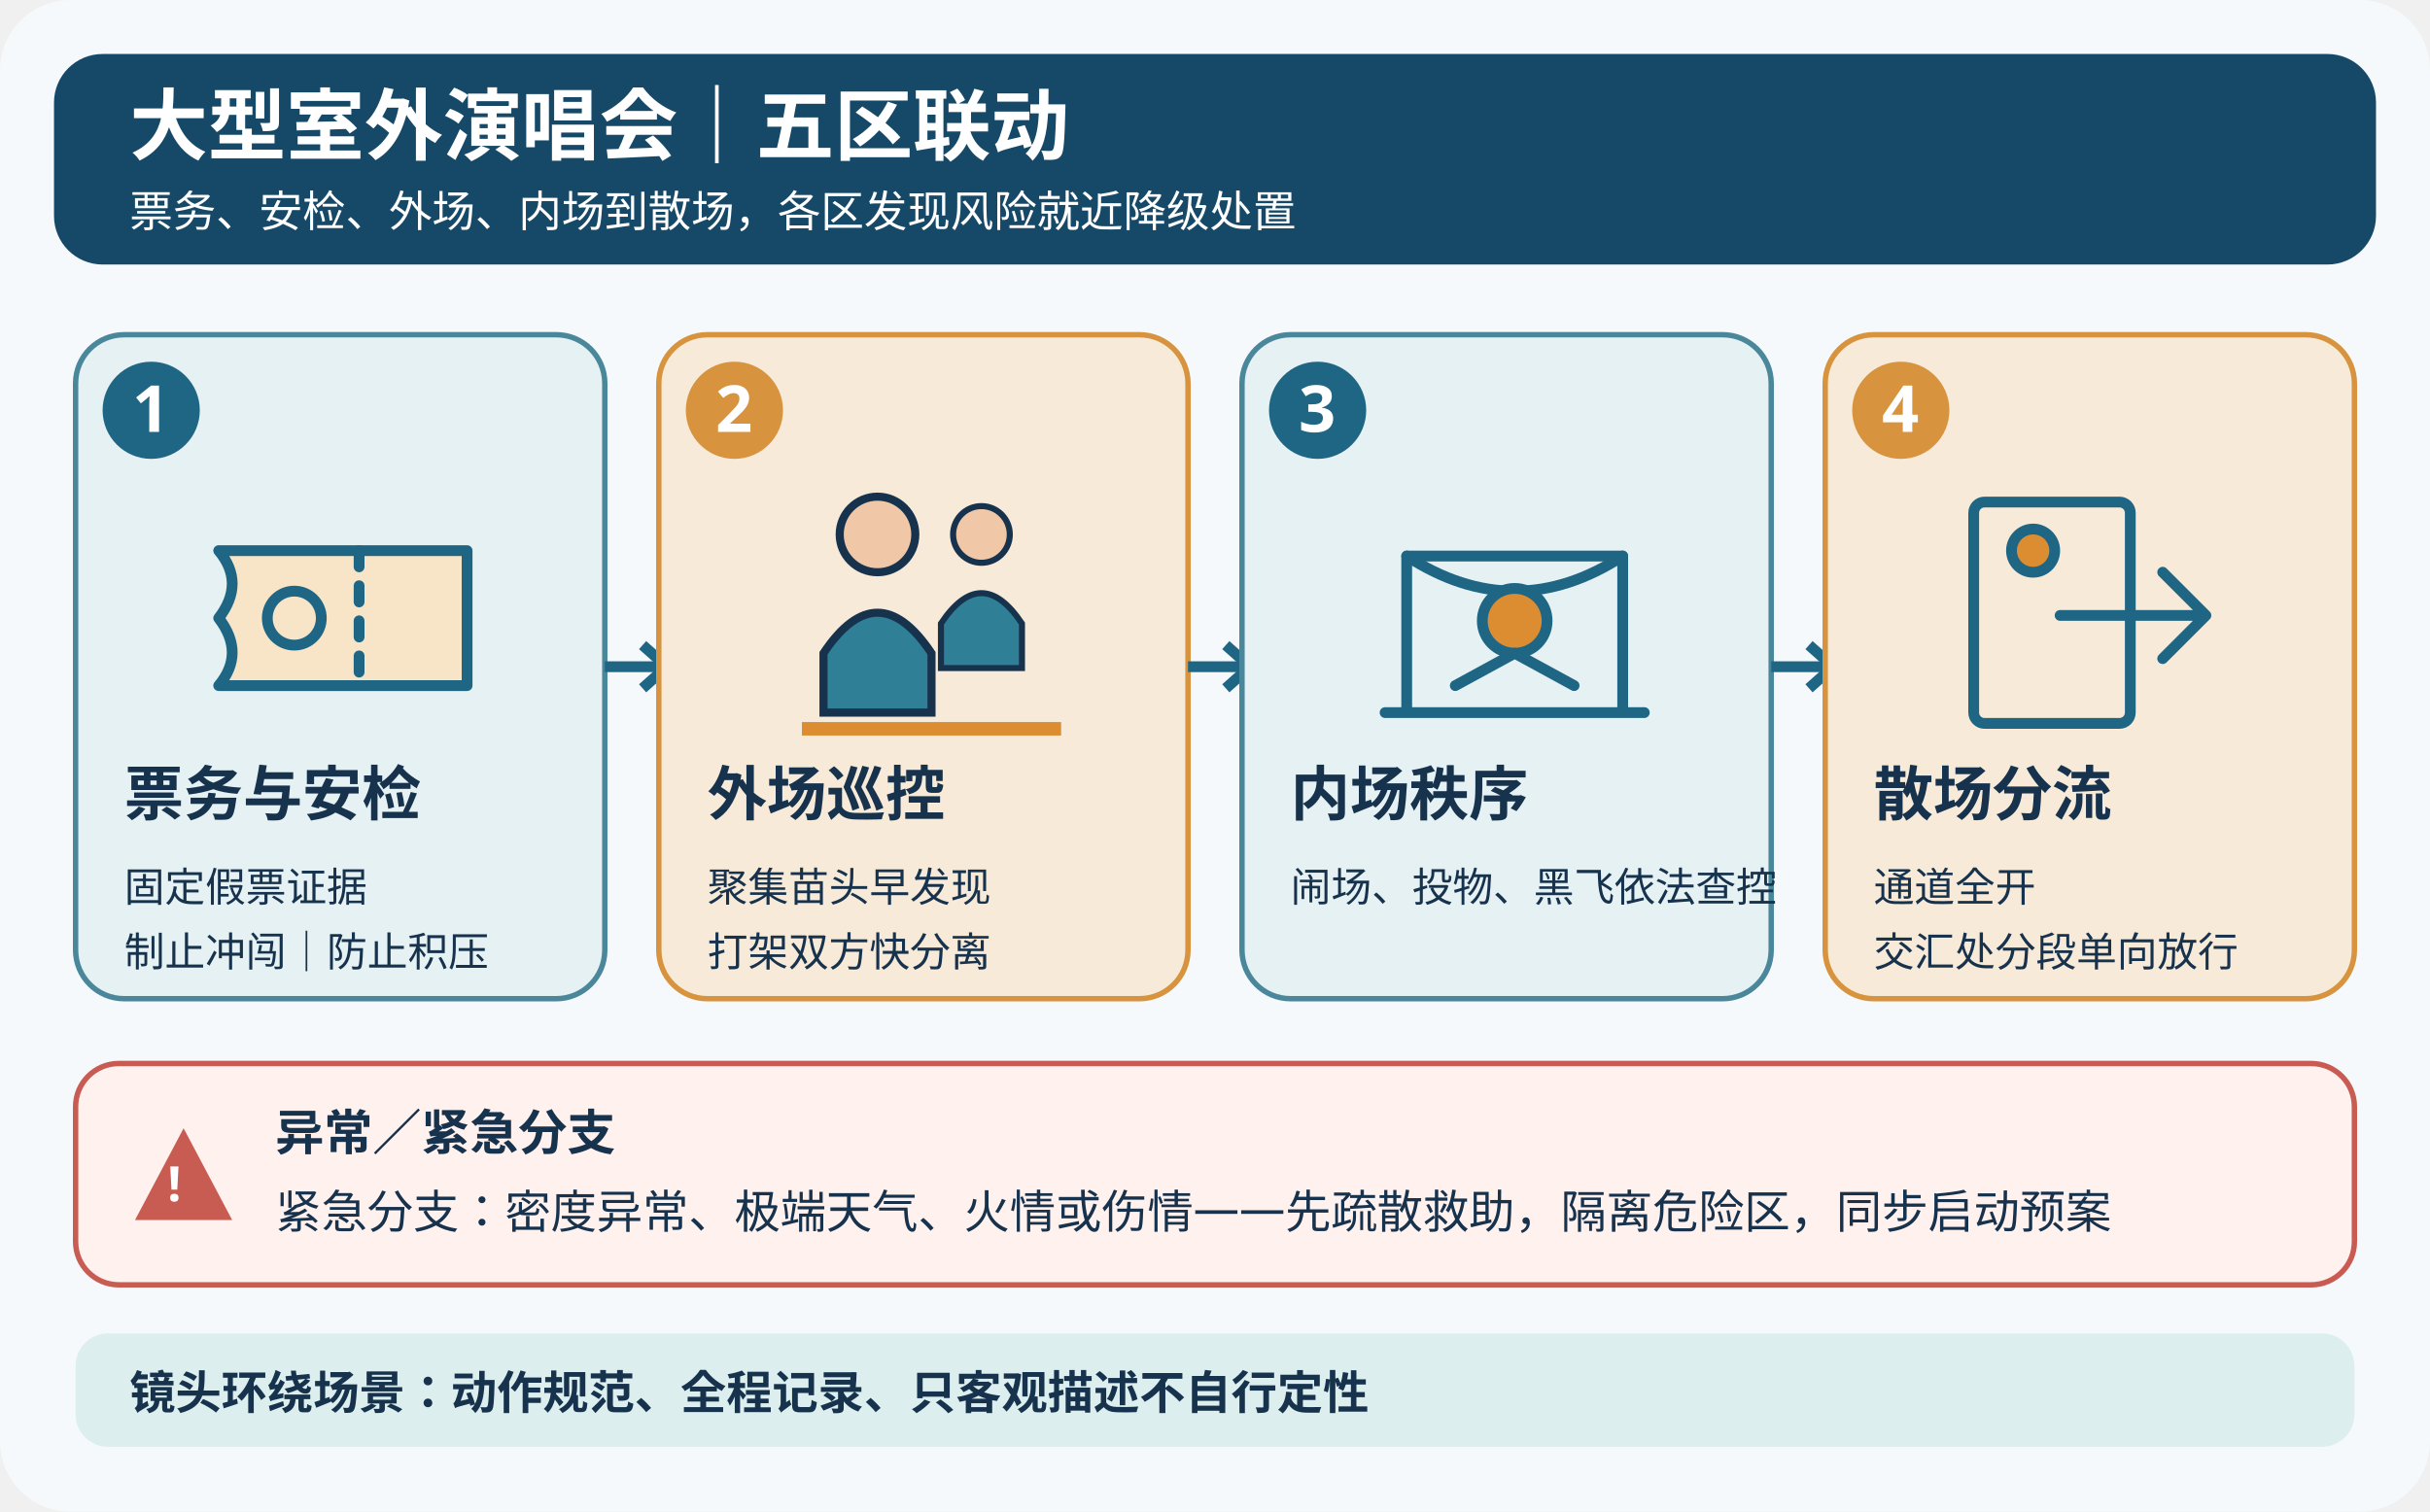
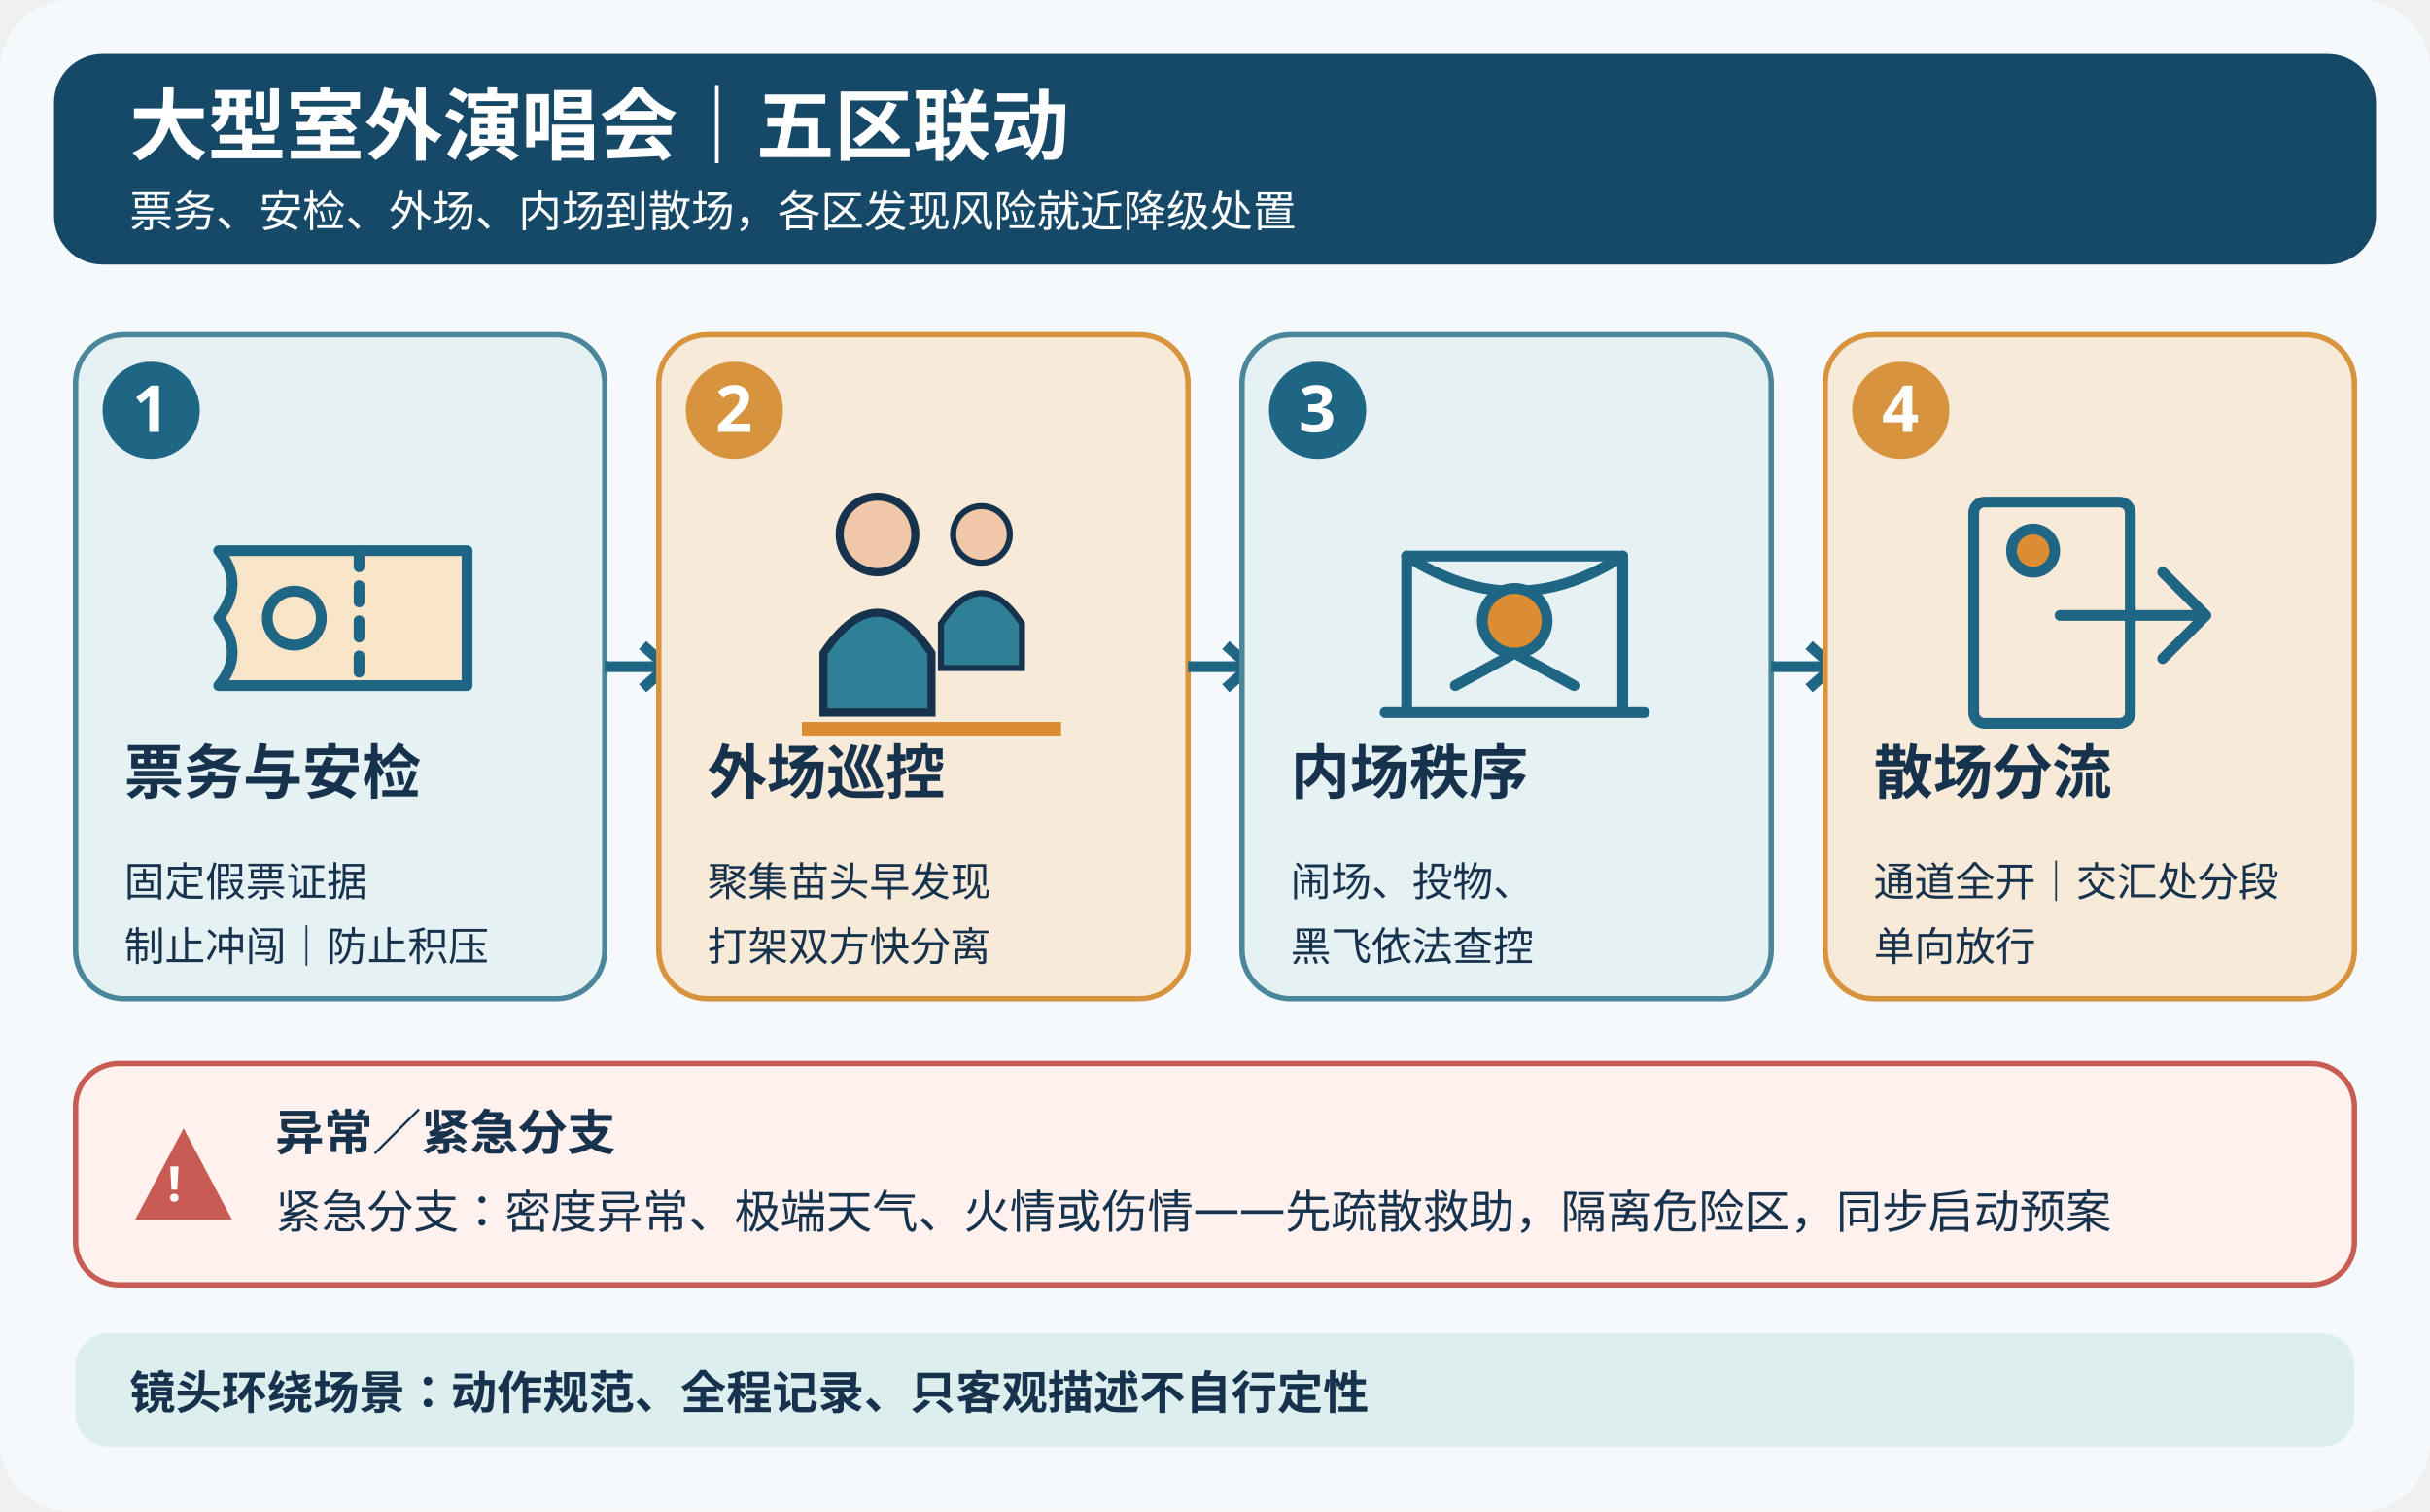
<svg xmlns="http://www.w3.org/2000/svg" viewBox="0 0 900 560" role="img" aria-labelledby="title desc">
  <defs>
    <style>
    .light{fill:#fff}.dark{fill:#17324d}.desktop{display:block}.mobile{display:none}
    text{font-family:"Microsoft YaHei","PingFang SC",sans-serif}
    @media (max-width:500px){.desktop{display:none}.mobile{display:block}}
  </style>
  </defs>
  <rect width="900" height="560" rx="26" fill="#f5f9fb" />
  <g class="desktop">
    <rect x="20" y="20" width="860" height="78" rx="18" fill="#164968" />
    <text x="48" y="57" class="light" font-size="29" font-weight="700">大型室外演唱会｜五区联动</text>
    <text x="48" y="84" class="light" font-size="16">票务、安检、外场、内场到散场，各区发现风险就近降级处置</text>
    <g transform="translate(28 124)">
      <rect width="196" height="246" rx="18" fill="#e5f1f3" stroke="#4a879b" stroke-width="2" />
      <circle cx="28" cy="28" r="18" fill="#1f6584" />
      <text x="21" y="36" class="light" font-size="24" font-weight="700">1</text>
      <g transform="translate(43 50)" fill="none" stroke="#1f6584" stroke-width="4" stroke-linecap="round" stroke-linejoin="round">
        <path d="M10 30h92v50H10q10-12 0-25 10-13 0-25z" fill="#f8e5c8" />
        <path d="M62 30v50" stroke-dasharray="6 7" />
        <circle cx="38" cy="55" r="10" />
      </g>
-       <text x="18" y="178" class="dark" font-size="22" font-weight="700">票务与安检</text>
-       <text x="18" y="210" class="dark" font-size="15">固定假票证据</text>
-       <text x="18" y="234" class="dark" font-size="15">制止冲闯｜防止积压</text>
+       <text x="18" y="170" class="dark" font-size="22" font-weight="700">票务与安检</text>
+       <text x="18" y="208" class="dark" font-size="15">固定假票证据</text>
+       <text x="18" y="232" class="dark" font-size="15">制止冲闯｜防止积压</text>
    </g>
    <path d="M224 247h20" stroke="#1f6584" stroke-width="4" />
    <path d="M238 239l9 8-9 8" fill="none" stroke="#1f6584" stroke-width="4" />
    <g transform="translate(244 124)">
      <rect width="196" height="246" rx="18" fill="#f7ead8" stroke="#d7933d" stroke-width="2" />
      <circle cx="28" cy="28" r="18" fill="#d7933d" />
      <text x="21" y="36" class="light" font-size="24" font-weight="700">2</text>
      <g transform="translate(43 50)">
        <circle cx="38" cy="24" r="14" fill="#f1c8a7" stroke="#17324d" stroke-width="3" />
        <path d="M18 68q20-30 40 0v22H18z" fill="#2f8097" stroke="#17324d" stroke-width="3" />
        <g transform="translate(48 6) scale(.75)">
          <circle cx="38" cy="24" r="14" fill="#f1c8a7" stroke="#17324d" stroke-width="3" />
          <path d="M18 68q20-30 40 0v22H18z" fill="#2f8097" stroke="#17324d" stroke-width="3" />
        </g>
        <path d="M10 96h96" stroke="#dc8d32" stroke-width="5" />
      </g>
-       <text x="18" y="178" class="dark" font-size="22" font-weight="700">外场巡控</text>
-       <text x="18" y="210" class="dark" font-size="15">聚集苗头早发现</text>
-       <text x="18" y="234" class="dark" font-size="15">打架双方快分离</text>
+       <text x="18" y="170" class="dark" font-size="22" font-weight="700">外场巡控</text>
+       <text x="18" y="208" class="dark" font-size="15">聚集苗头早发现</text>
+       <text x="18" y="232" class="dark" font-size="15">打架双方快分离</text>
    </g>
    <path d="M440 247h20" stroke="#1f6584" stroke-width="4" />
    <path d="M454 239l9 8-9 8" fill="none" stroke="#1f6584" stroke-width="4" />
    <g transform="translate(460 124)">
      <rect width="196" height="246" rx="18" fill="#e5f1f3" stroke="#4a879b" stroke-width="2" />
      <circle cx="28" cy="28" r="18" fill="#1f6584" />
      <text x="21" y="36" class="light" font-size="24" font-weight="700">3</text>
      <g transform="translate(43 50)" fill="none" stroke="#1f6584" stroke-width="4" stroke-linecap="round" stroke-linejoin="round">
        <path d="M10 90h96M18 90V32h80v58" />
        <path d="M18 32q40 26 80 0" />
        <circle cx="58" cy="56" r="12" fill="#dc8d32" />
        <path d="M36 80l22-12 22 12" />
      </g>
-       <text x="18" y="178" class="dark" font-size="22" font-weight="700">内场秩序</text>
-       <text x="18" y="210" class="dark" font-size="15">闹场、投物、黑飞依法查控</text>
-       <text x="18" y="234" class="dark" font-size="15" />
+       <text x="18" y="170" class="dark" font-size="22" font-weight="700">内场秩序</text>
+       <text x="18" y="208" class="dark" font-size="15">闹场、投物、</text>
+       <text x="18" y="232" class="dark" font-size="15">黑飞依法查控</text>
    </g>
    <path d="M656 247h20" stroke="#1f6584" stroke-width="4" />
    <path d="M670 239l9 8-9 8" fill="none" stroke="#1f6584" stroke-width="4" />
    <g transform="translate(676 124)">
      <rect width="196" height="246" rx="18" fill="#f7ead8" stroke="#d7933d" stroke-width="2" />
      <circle cx="28" cy="28" r="18" fill="#d7933d" />
      <text x="21" y="36" class="light" font-size="24" font-weight="700">4</text>
      <g transform="translate(43 50)" fill="none" stroke="#1f6584" stroke-width="4" stroke-linecap="round" stroke-linejoin="round">
        <rect x="12" y="12" width="58" height="82" rx="4" />
        <path d="M44 54h54M82 38l16 16-16 16" />
        <circle cx="34" cy="30" r="8" fill="#dc8d32" />
      </g>
-       <text x="18" y="178" class="dark" font-size="22" font-weight="700">散场分流</text>
-       <text x="18" y="210" class="dark" font-size="15">通道全开</text>
-       <text x="18" y="234" class="dark" font-size="15">交汇处分段单向放行</text>
+       <text x="18" y="170" class="dark" font-size="22" font-weight="700">散场分流</text>
+       <text x="18" y="208" class="dark" font-size="15">通道全开｜交汇处分段</text>
+       <text x="18" y="232" class="dark" font-size="15">单向放行</text>
    </g>
    <rect x="28" y="394" width="844" height="82" rx="16" fill="#fff1ed" stroke="#c85b52" stroke-width="2" />
    <path d="M50 452l18-34 18 34z" fill="#c85b52" />
    <text x="62" y="445" class="light" font-size="18" font-weight="700">!</text>
    <text x="102" y="426" class="dark" font-size="18" font-weight="700">异常／紧急分支</text>
    <text x="102" y="455" class="dark" font-size="17">紧急分支：密度异常、极端天气、火情或伤情——先疏散救助，隔离危险区，同步启动预案</text>
    <rect x="28" y="494" width="844" height="42" rx="12" fill="#dceeed" />
    <text x="48" y="522" class="dark" font-size="17" font-weight="700">镜头环绕场景：动作规范、全程记录、只客观描述不自行定性</text>
  </g>
  <g class="mobile" aria-label="移动端流程重排">
    <rect width="900" height="560" rx="26" fill="#f5f9fb" />
    <rect x="20" y="18" width="860" height="68" rx="18" fill="#164968" />
    <text x="46" y="61" class="light" font-size="32" font-weight="700">大型室外演唱会｜五区联动</text>
    <g transform="translate(28 104)">
      <rect width="410" height="122" rx="16" fill="#e5f1f3" stroke="#4a879b" stroke-width="2" />
      <circle cx="36" cy="38" r="22" fill="#1f6584" />
      <text x="28" y="47" class="light" font-size="28" font-weight="700">1</text>
      <text x="72" y="44" class="dark" font-size="30" font-weight="700">票务与安检</text>
      <text x="24" y="82" class="dark" font-size="25">固定假票证据 · 制</text>
      <text x="24" y="111" class="dark" font-size="25">止冲闯 · 防止积压</text>
    </g>
    <g transform="translate(460 104)">
      <rect width="410" height="122" rx="16" fill="#f7ead8" stroke="#d7933d" stroke-width="2" />
      <circle cx="36" cy="38" r="22" fill="#d7933d" />
      <text x="28" y="47" class="light" font-size="28" font-weight="700">2</text>
      <text x="72" y="44" class="dark" font-size="30" font-weight="700">外场巡控</text>
      <text x="24" y="82" class="dark" font-size="25">聚集苗头早发现 ·</text>
      <text x="24" y="111" class="dark" font-size="25"> 打架双方快分离</text>
    </g>
    <g transform="translate(28 246)">
      <rect width="410" height="122" rx="16" fill="#e5f1f3" stroke="#4a879b" stroke-width="2" />
      <circle cx="36" cy="38" r="22" fill="#1f6584" />
      <text x="28" y="47" class="light" font-size="28" font-weight="700">3</text>
      <text x="72" y="44" class="dark" font-size="30" font-weight="700">内场秩序</text>
      <text x="24" y="92" class="dark" font-size="25">闹场、投物、黑飞依法查控</text>
    </g>
    <g transform="translate(460 246)">
      <rect width="410" height="122" rx="16" fill="#f7ead8" stroke="#d7933d" stroke-width="2" />
      <circle cx="36" cy="38" r="22" fill="#d7933d" />
      <text x="28" y="47" class="light" font-size="28" font-weight="700">4</text>
      <text x="72" y="44" class="dark" font-size="30" font-weight="700">散场分流</text>
      <text x="24" y="82" class="dark" font-size="25">通道全开 · 交</text>
      <text x="24" y="111" class="dark" font-size="25">汇处分段单向放行</text>
    </g>
    <rect x="28" y="398" width="844" height="112" rx="16" fill="#fff1ed" stroke="#c85b52" stroke-width="2" />
    <text x="50" y="434" class="dark" font-size="27" font-weight="700">紧急分支</text>
    <text x="50" y="468" class="dark" font-size="25">紧急分支：密度异常、极端天气、火情或伤情</text>
    <text x="50" y="500" class="dark" font-size="25">——先疏散救助，隔离危险区，同步启动预案</text>
    <text x="40" y="548" class="dark" font-size="25" font-weight="700">镜头环绕场景：动作规范、全程记录、只客观描述不自行定性</text>
  </g>
</svg>
